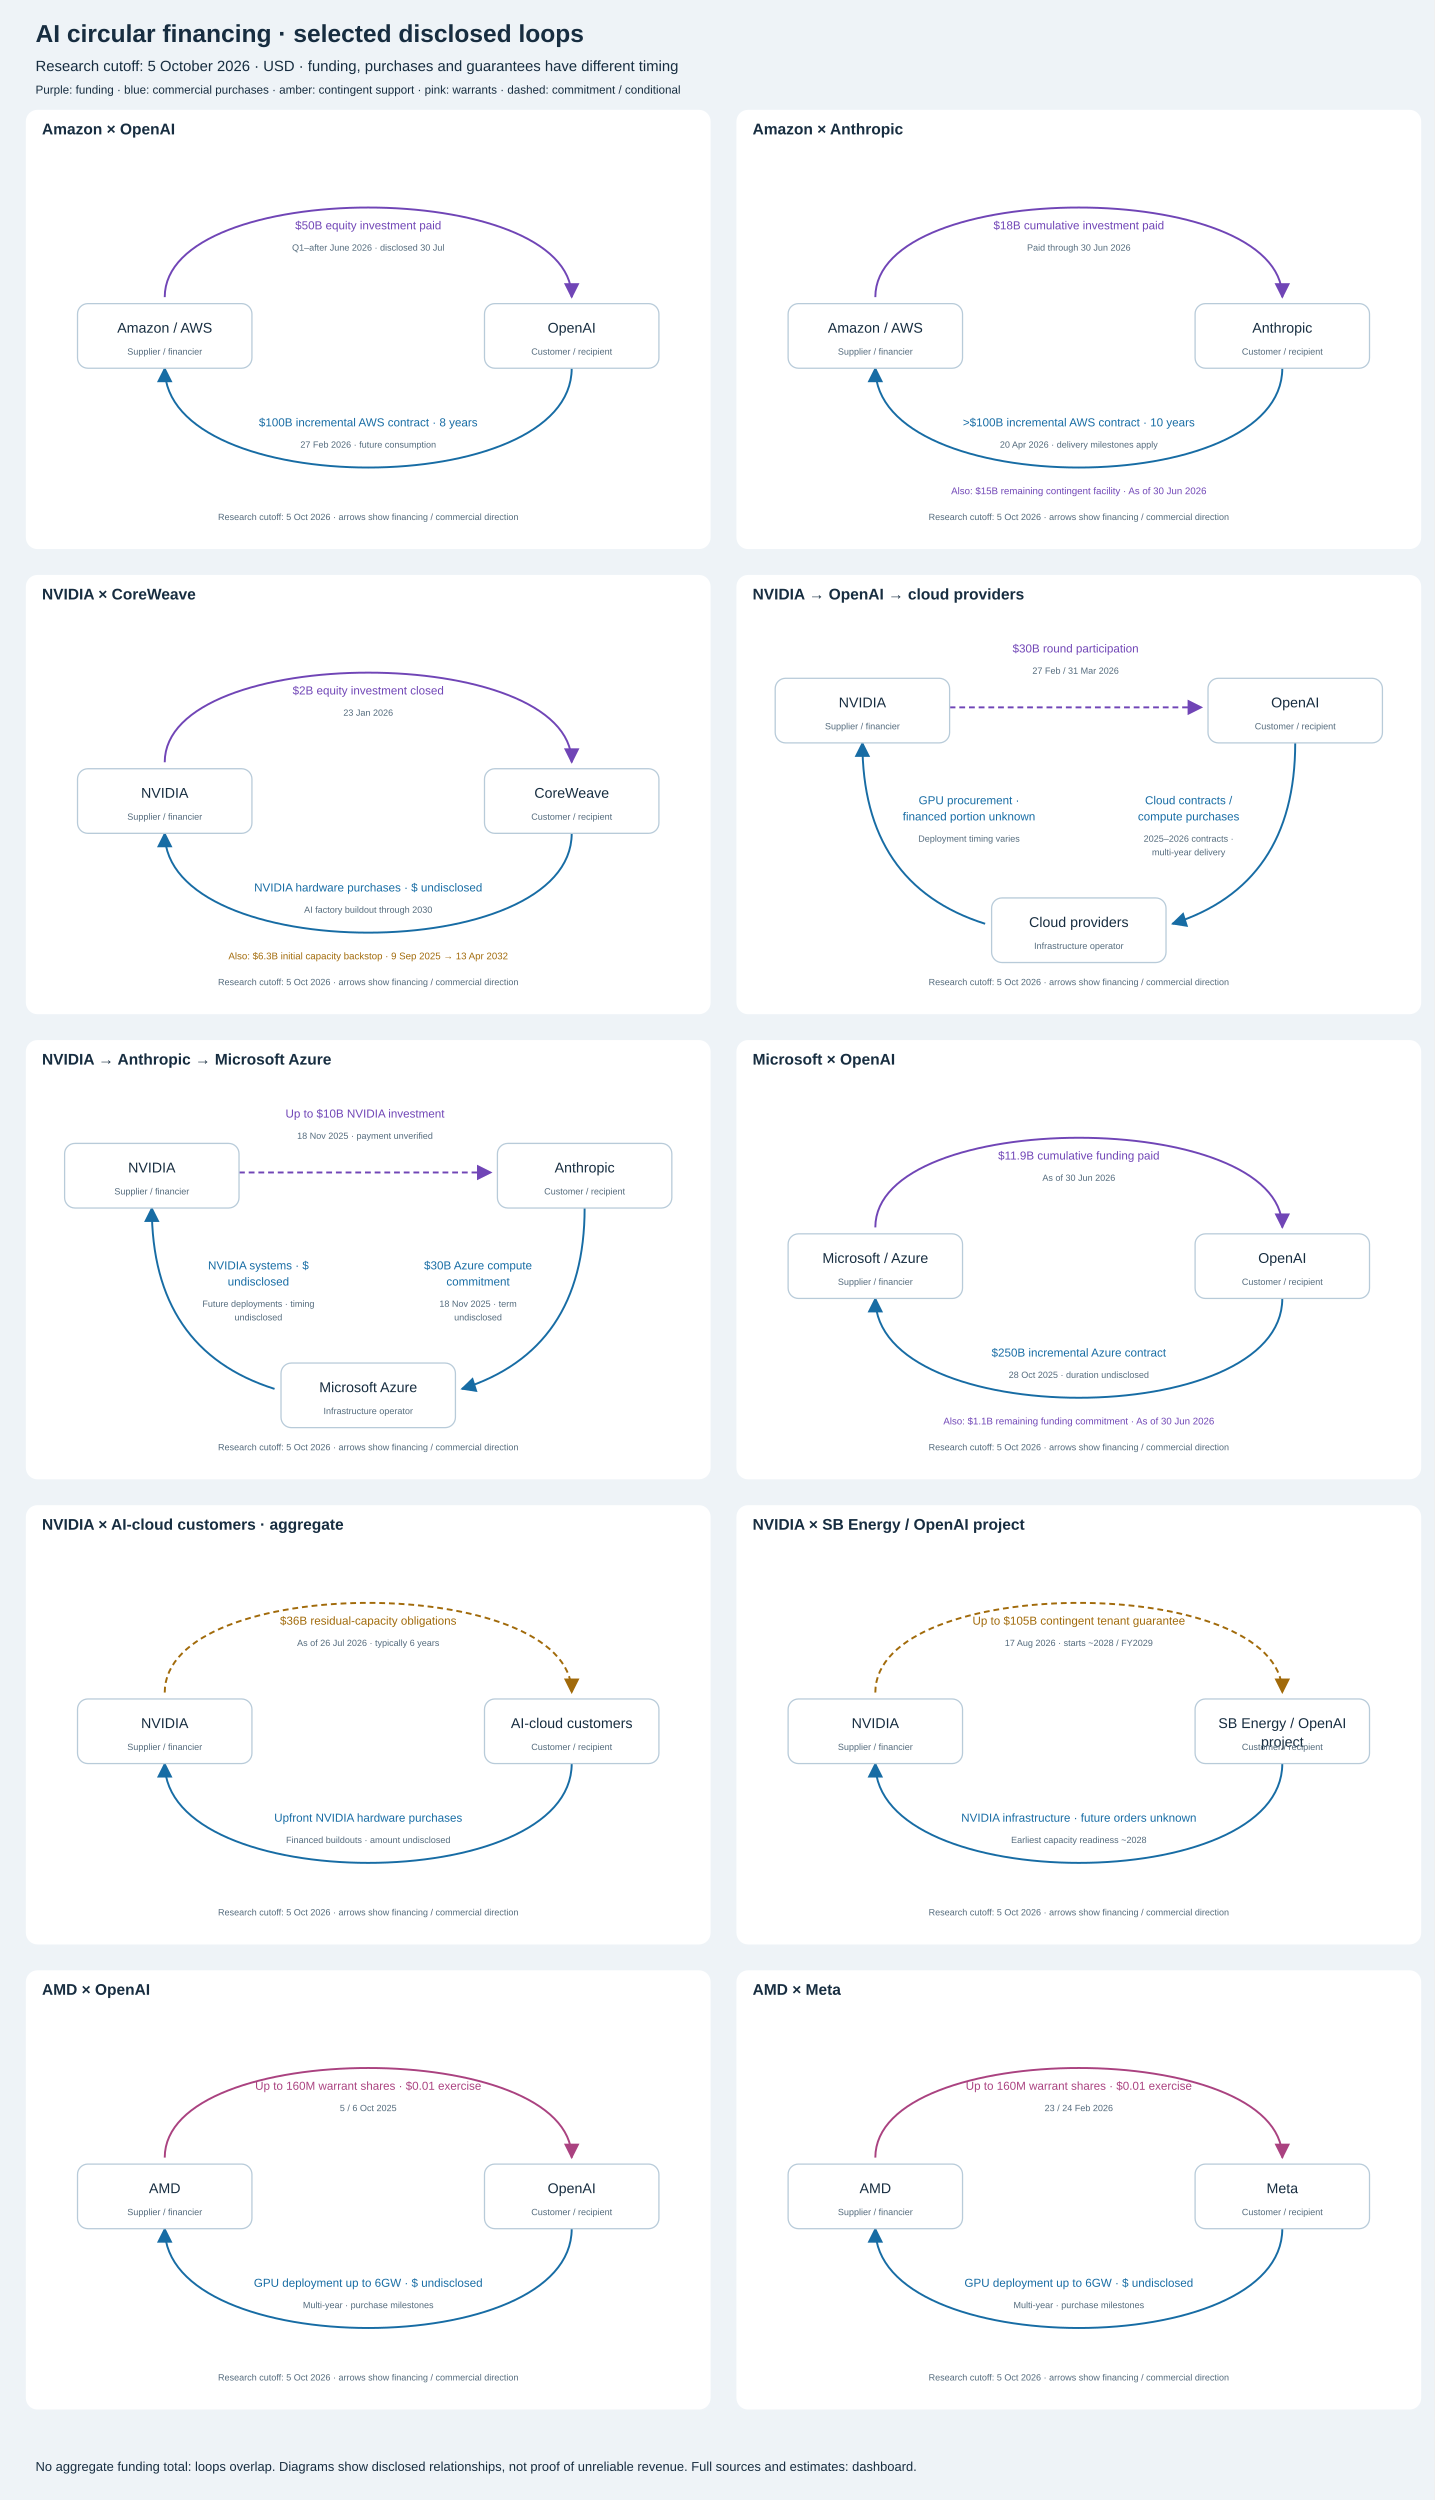
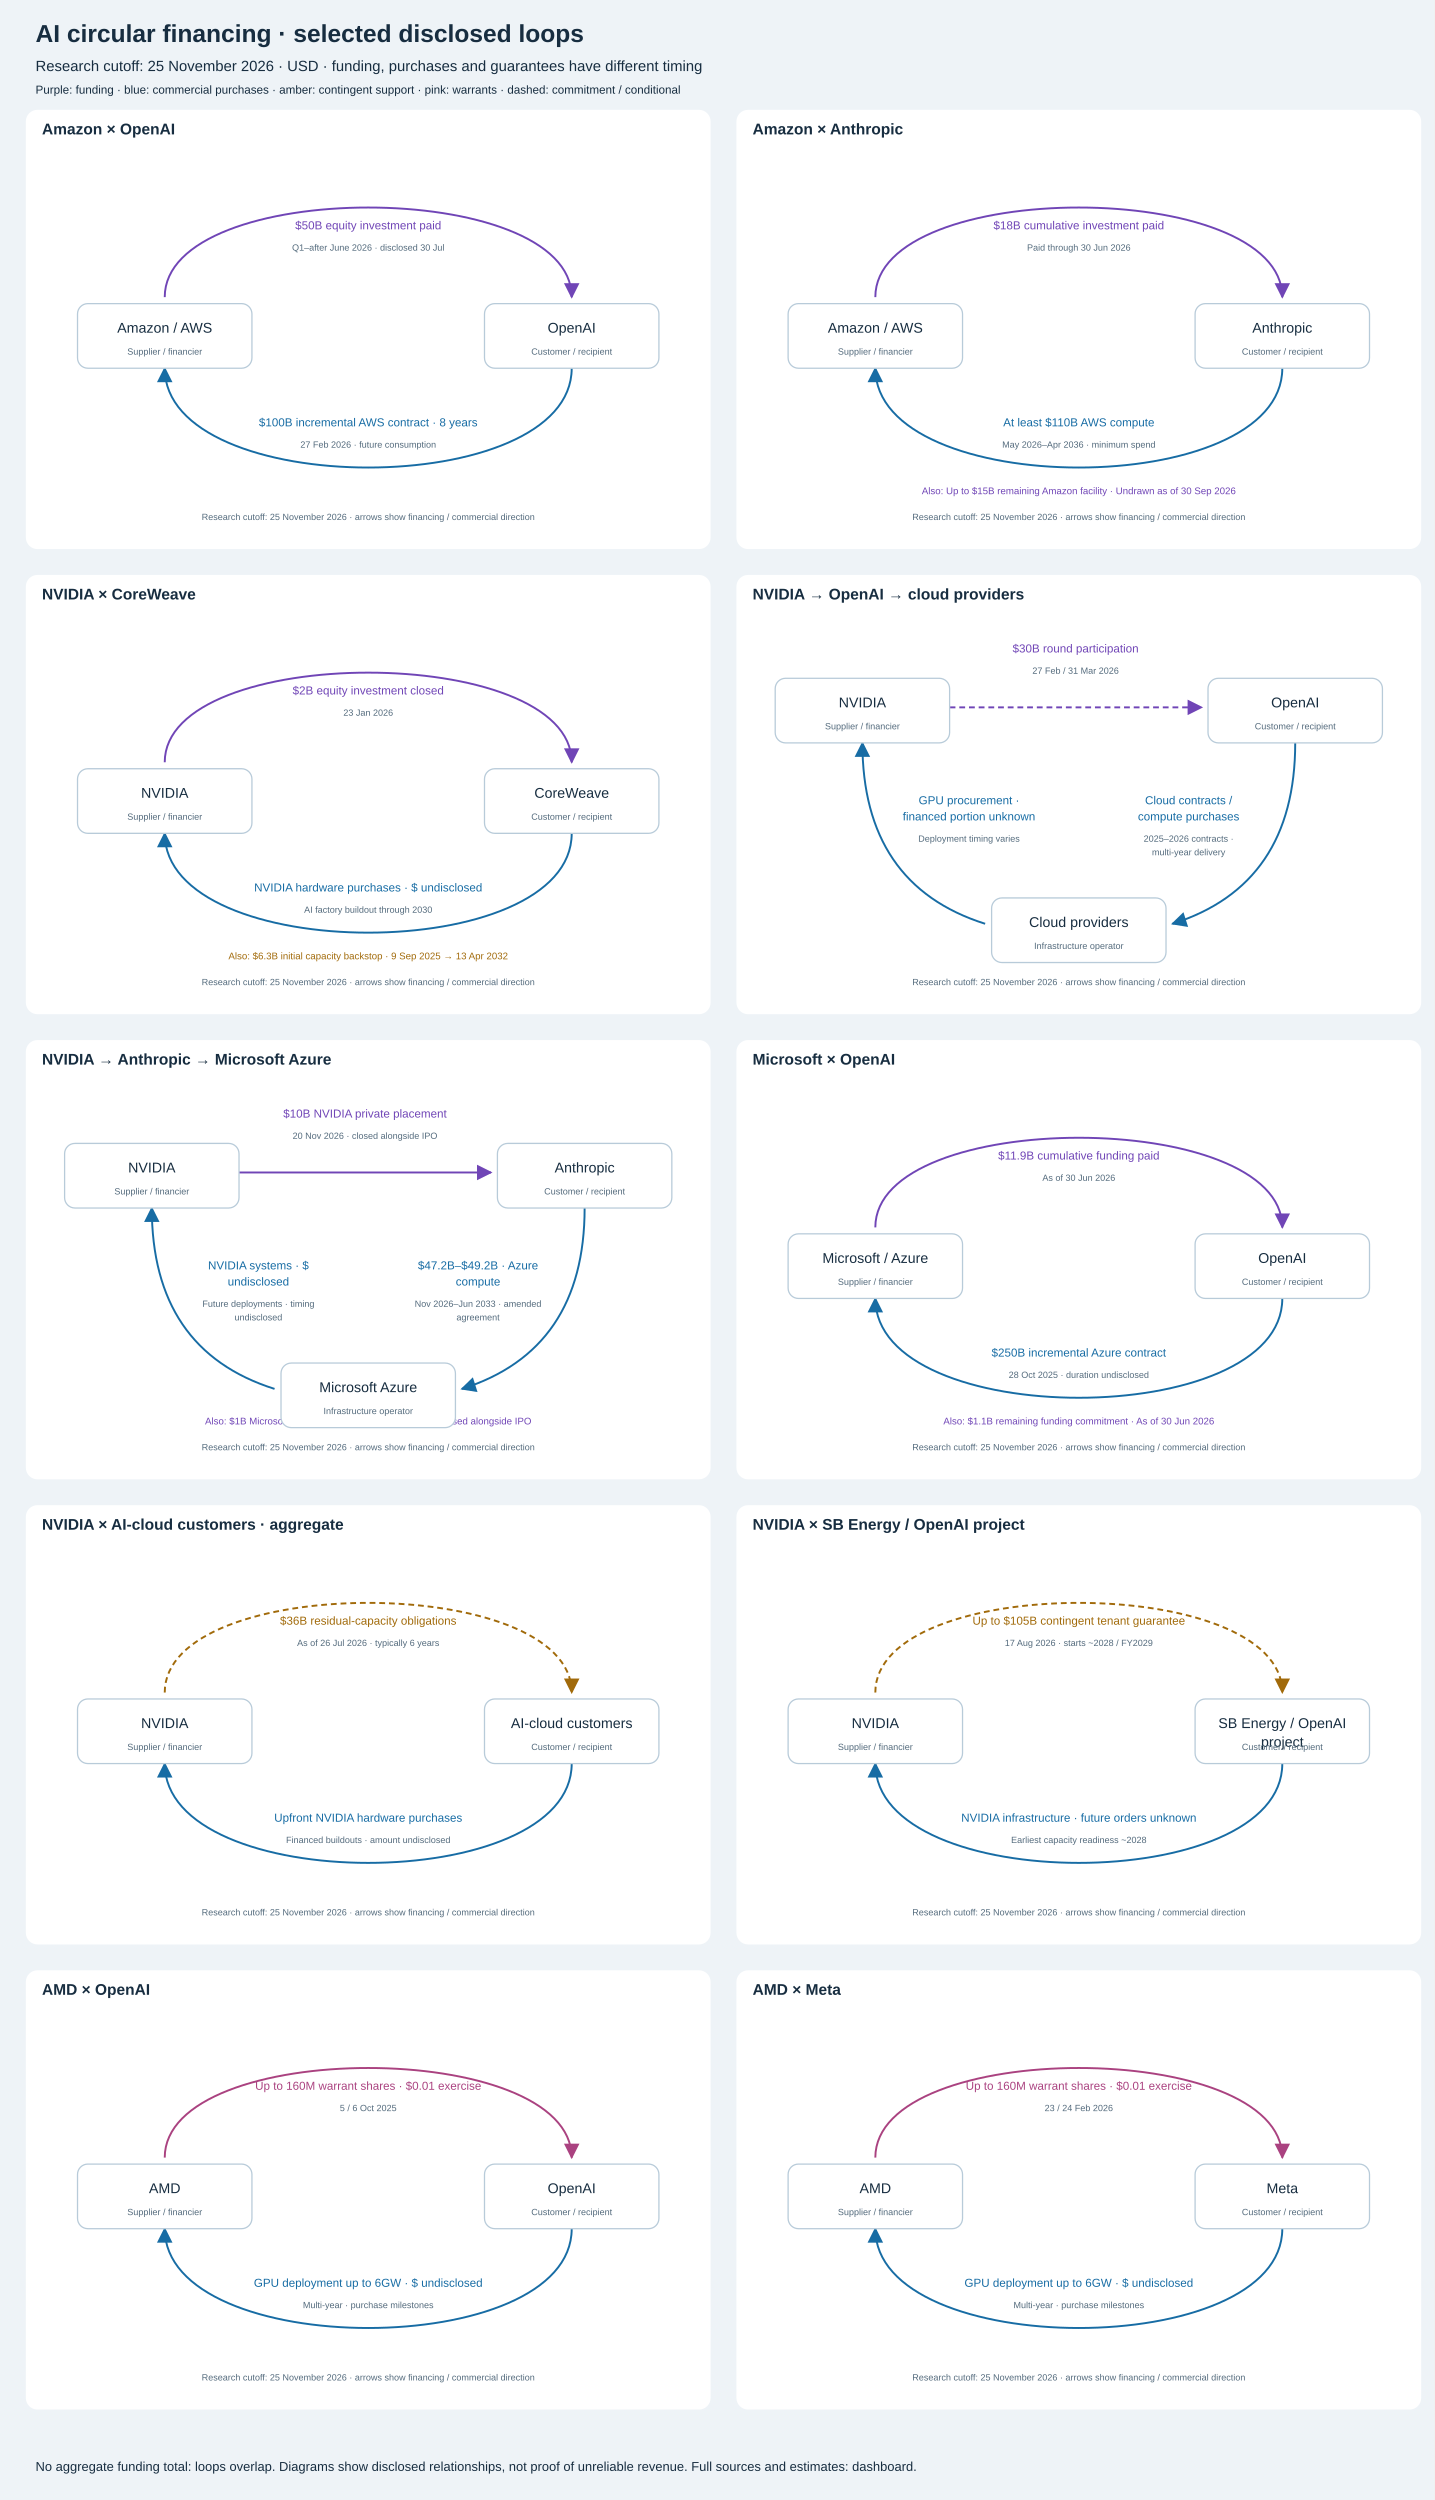
<svg xmlns="http://www.w3.org/2000/svg" width="2220" height="3870" viewBox="0 0 2220 3870">
  <rect width="100%" height="100%" fill="#eef3f7" />
  <g font-family="Arial,sans-serif" fill="#172d40">
    <text x="55" y="65" font-size="38" font-weight="bold">AI circular financing · selected disclosed loops</text>
-     <text x="55" y="110" font-size="23">Research cutoff: 5 October 2026 · USD · funding, purchases and guarantees have different timing</text>
+     <text x="55" y="110" font-size="23">Research cutoff: 25 November 2026 · USD · funding, purchases and guarantees have different timing</text>
    <text x="55" y="145" font-size="18">Purple: funding · blue: commercial purchases · amber: contingent support · pink: warrants · dashed: commitment / conditional</text>
    <g transform="translate(40,170)">
      <rect width="1060" height="680" rx="18" fill="white" />
      <text x="25" y="38" font-size="24" font-weight="bold">Amazon × OpenAI</text>
      <g transform="translate(0,60)">
        <svg width="1060" height="600" viewBox="0 0 1060 600" role="img" aria-labelledby="export-0-title export-0-desc" style="font-family:Arial,sans-serif;background:#f8fafc">
          <defs>
            <marker id="export-0-paid" viewBox="0 0 10 10" refX="9" refY="5" markerWidth="8" markerHeight="8" orient="auto-start-reverse">
              <path d="M0 0 L10 5 L0 10 z" fill="#7045b6" />
            </marker>
            <marker id="export-0-commitment" viewBox="0 0 10 10" refX="9" refY="5" markerWidth="8" markerHeight="8" orient="auto-start-reverse">
              <path d="M0 0 L10 5 L0 10 z" fill="#7045b6" />
            </marker>
            <marker id="export-0-purchase" viewBox="0 0 10 10" refX="9" refY="5" markerWidth="8" markerHeight="8" orient="auto-start-reverse">
              <path d="M0 0 L10 5 L0 10 z" fill="#176ca4" />
            </marker>
            <marker id="export-0-guarantee" viewBox="0 0 10 10" refX="9" refY="5" markerWidth="8" markerHeight="8" orient="auto-start-reverse">
              <path d="M0 0 L10 5 L0 10 z" fill="#a16a0a" />
            </marker>
            <marker id="export-0-incentive" viewBox="0 0 10 10" refX="9" refY="5" markerWidth="8" markerHeight="8" orient="auto-start-reverse">
              <path d="M0 0 L10 5 L0 10 z" fill="#aa4280" />
            </marker>
          </defs>
          <path d="M 215 230 C 215 45 845 45 845 230" fill="none" stroke="#7045b6" stroke-width="3" marker-end="url(#export-0-paid)" />
          <text x="530" y="125" text-anchor="middle" font-size="18" fill="#7045b6">$50B equity investment paid</text>
          <text x="530" y="158" text-anchor="middle" font-size="14" fill="#536a7c">Q1–after June 2026 · disclosed 30 Jul</text>
          <path d="M 845 340 C 845 545 215 545 215 340" fill="none" stroke="#176ca4" stroke-width="3" marker-end="url(#export-0-purchase)" />
          <text x="530" y="430" text-anchor="middle" font-size="18" fill="#176ca4">$100B incremental AWS contract · 8 years</text>
          <text x="530" y="463" text-anchor="middle" font-size="14" fill="#536a7c">27 Feb 2026 · future consumption</text>
          <rect x="80" y="240" width="270" height="100" rx="16" fill="#fff" stroke="#b8cbd9" stroke-width="2" />
          <text x="215" y="285" text-anchor="middle" font-size="22" fill="#172d40">Amazon / AWS</text>
          <text x="215" y="319" text-anchor="middle" font-size="14" fill="#536a7c">Supplier / financier</text>
          <rect x="710" y="240" width="270" height="100" rx="16" fill="#fff" stroke="#b8cbd9" stroke-width="2" />
          <text x="845" y="285" text-anchor="middle" font-size="22" fill="#172d40">OpenAI</text>
          <text x="845" y="319" text-anchor="middle" font-size="14" fill="#536a7c">Customer / recipient</text>
-           <text x="530" y="575" text-anchor="middle" font-size="14" fill="#536a7c">Research cutoff: 5 Oct 2026 · arrows show financing / commercial direction</text>
+           <text x="530" y="575" text-anchor="middle" font-size="14" fill="#536a7c">Research cutoff: 25 November 2026 · arrows show financing / commercial direction</text>
        </svg>
      </g>
    </g>
    <g transform="translate(1140,170)">
      <rect width="1060" height="680" rx="18" fill="white" />
      <text x="25" y="38" font-size="24" font-weight="bold">Amazon × Anthropic</text>
      <g transform="translate(0,60)">
        <svg width="1060" height="600" viewBox="0 0 1060 600" role="img" aria-labelledby="export-1-title export-1-desc" style="font-family:Arial,sans-serif;background:#f8fafc">
          <defs>
            <marker id="export-1-paid" viewBox="0 0 10 10" refX="9" refY="5" markerWidth="8" markerHeight="8" orient="auto-start-reverse">
              <path d="M0 0 L10 5 L0 10 z" fill="#7045b6" />
            </marker>
            <marker id="export-1-commitment" viewBox="0 0 10 10" refX="9" refY="5" markerWidth="8" markerHeight="8" orient="auto-start-reverse">
              <path d="M0 0 L10 5 L0 10 z" fill="#7045b6" />
            </marker>
            <marker id="export-1-purchase" viewBox="0 0 10 10" refX="9" refY="5" markerWidth="8" markerHeight="8" orient="auto-start-reverse">
              <path d="M0 0 L10 5 L0 10 z" fill="#176ca4" />
            </marker>
            <marker id="export-1-guarantee" viewBox="0 0 10 10" refX="9" refY="5" markerWidth="8" markerHeight="8" orient="auto-start-reverse">
              <path d="M0 0 L10 5 L0 10 z" fill="#a16a0a" />
            </marker>
            <marker id="export-1-incentive" viewBox="0 0 10 10" refX="9" refY="5" markerWidth="8" markerHeight="8" orient="auto-start-reverse">
              <path d="M0 0 L10 5 L0 10 z" fill="#aa4280" />
            </marker>
          </defs>
          <path d="M 215 230 C 215 45 845 45 845 230" fill="none" stroke="#7045b6" stroke-width="3" marker-end="url(#export-1-paid)" />
          <text x="530" y="125" text-anchor="middle" font-size="18" fill="#7045b6">$18B cumulative investment paid</text>
          <text x="530" y="158" text-anchor="middle" font-size="14" fill="#536a7c">Paid through 30 Jun 2026</text>
          <path d="M 845 340 C 845 545 215 545 215 340" fill="none" stroke="#176ca4" stroke-width="3" marker-end="url(#export-1-purchase)" />
-           <text x="530" y="430" text-anchor="middle" font-size="18" fill="#176ca4">&gt;$100B incremental AWS contract · 10 years</text>
-           <text x="530" y="463" text-anchor="middle" font-size="14" fill="#536a7c">20 Apr 2026 · delivery milestones apply</text>
-           <text x="530" y="535" text-anchor="middle" font-size="15" fill="#7045b6">Also: $15B remaining contingent facility · As of 30 Jun 2026</text>
+           <text x="530" y="430" text-anchor="middle" font-size="18" fill="#176ca4">At least $110B AWS compute</text>
+           <text x="530" y="463" text-anchor="middle" font-size="14" fill="#536a7c">May 2026–Apr 2036 · minimum spend</text>
+           <text x="530" y="535" text-anchor="middle" font-size="15" fill="#7045b6">Also: Up to $15B remaining Amazon facility · Undrawn as of 30 Sep 2026</text>
          <rect x="80" y="240" width="270" height="100" rx="16" fill="#fff" stroke="#b8cbd9" stroke-width="2" />
          <text x="215" y="285" text-anchor="middle" font-size="22" fill="#172d40">Amazon / AWS</text>
          <text x="215" y="319" text-anchor="middle" font-size="14" fill="#536a7c">Supplier / financier</text>
          <rect x="710" y="240" width="270" height="100" rx="16" fill="#fff" stroke="#b8cbd9" stroke-width="2" />
          <text x="845" y="285" text-anchor="middle" font-size="22" fill="#172d40">Anthropic</text>
          <text x="845" y="319" text-anchor="middle" font-size="14" fill="#536a7c">Customer / recipient</text>
-           <text x="530" y="575" text-anchor="middle" font-size="14" fill="#536a7c">Research cutoff: 5 Oct 2026 · arrows show financing / commercial direction</text>
+           <text x="530" y="575" text-anchor="middle" font-size="14" fill="#536a7c">Research cutoff: 25 November 2026 · arrows show financing / commercial direction</text>
        </svg>
      </g>
    </g>
    <g transform="translate(40,890)">
      <rect width="1060" height="680" rx="18" fill="white" />
      <text x="25" y="38" font-size="24" font-weight="bold">NVIDIA × CoreWeave</text>
      <g transform="translate(0,60)">
        <svg width="1060" height="600" viewBox="0 0 1060 600" role="img" aria-labelledby="export-2-title export-2-desc" style="font-family:Arial,sans-serif;background:#f8fafc">
          <defs>
            <marker id="export-2-paid" viewBox="0 0 10 10" refX="9" refY="5" markerWidth="8" markerHeight="8" orient="auto-start-reverse">
              <path d="M0 0 L10 5 L0 10 z" fill="#7045b6" />
            </marker>
            <marker id="export-2-commitment" viewBox="0 0 10 10" refX="9" refY="5" markerWidth="8" markerHeight="8" orient="auto-start-reverse">
              <path d="M0 0 L10 5 L0 10 z" fill="#7045b6" />
            </marker>
            <marker id="export-2-purchase" viewBox="0 0 10 10" refX="9" refY="5" markerWidth="8" markerHeight="8" orient="auto-start-reverse">
              <path d="M0 0 L10 5 L0 10 z" fill="#176ca4" />
            </marker>
            <marker id="export-2-guarantee" viewBox="0 0 10 10" refX="9" refY="5" markerWidth="8" markerHeight="8" orient="auto-start-reverse">
              <path d="M0 0 L10 5 L0 10 z" fill="#a16a0a" />
            </marker>
            <marker id="export-2-incentive" viewBox="0 0 10 10" refX="9" refY="5" markerWidth="8" markerHeight="8" orient="auto-start-reverse">
              <path d="M0 0 L10 5 L0 10 z" fill="#aa4280" />
            </marker>
          </defs>
          <path d="M 215 230 C 215 45 845 45 845 230" fill="none" stroke="#7045b6" stroke-width="3" marker-end="url(#export-2-paid)" />
          <text x="530" y="125" text-anchor="middle" font-size="18" fill="#7045b6">$2B equity investment closed</text>
          <text x="530" y="158" text-anchor="middle" font-size="14" fill="#536a7c">23 Jan 2026</text>
          <path d="M 845 340 C 845 545 215 545 215 340" fill="none" stroke="#176ca4" stroke-width="3" marker-end="url(#export-2-purchase)" />
          <text x="530" y="430" text-anchor="middle" font-size="18" fill="#176ca4">NVIDIA hardware purchases · $ undisclosed</text>
          <text x="530" y="463" text-anchor="middle" font-size="14" fill="#536a7c">AI factory buildout through 2030</text>
          <text x="530" y="535" text-anchor="middle" font-size="15" fill="#a16a0a">Also: $6.3B initial capacity backstop · 9 Sep 2025 → 13 Apr 2032</text>
          <rect x="80" y="240" width="270" height="100" rx="16" fill="#fff" stroke="#b8cbd9" stroke-width="2" />
          <text x="215" y="285" text-anchor="middle" font-size="22" fill="#172d40">NVIDIA</text>
          <text x="215" y="319" text-anchor="middle" font-size="14" fill="#536a7c">Supplier / financier</text>
          <rect x="710" y="240" width="270" height="100" rx="16" fill="#fff" stroke="#b8cbd9" stroke-width="2" />
          <text x="845" y="285" text-anchor="middle" font-size="22" fill="#172d40">CoreWeave</text>
          <text x="845" y="319" text-anchor="middle" font-size="14" fill="#536a7c">Customer / recipient</text>
-           <text x="530" y="575" text-anchor="middle" font-size="14" fill="#536a7c">Research cutoff: 5 Oct 2026 · arrows show financing / commercial direction</text>
+           <text x="530" y="575" text-anchor="middle" font-size="14" fill="#536a7c">Research cutoff: 25 November 2026 · arrows show financing / commercial direction</text>
        </svg>
      </g>
    </g>
    <g transform="translate(1140,890)">
      <rect width="1060" height="680" rx="18" fill="white" />
      <text x="25" y="38" font-size="24" font-weight="bold">NVIDIA → OpenAI → cloud providers</text>
      <g transform="translate(0,60)">
        <svg width="1060" height="600" viewBox="0 0 1060 600" role="img" aria-labelledby="export-3-title export-3-desc" style="font-family:Arial,sans-serif;background:#f8fafc">
          <defs>
            <marker id="export-3-paid" viewBox="0 0 10 10" refX="9" refY="5" markerWidth="8" markerHeight="8" orient="auto-start-reverse">
              <path d="M0 0 L10 5 L0 10 z" fill="#7045b6" />
            </marker>
            <marker id="export-3-commitment" viewBox="0 0 10 10" refX="9" refY="5" markerWidth="8" markerHeight="8" orient="auto-start-reverse">
              <path d="M0 0 L10 5 L0 10 z" fill="#7045b6" />
            </marker>
            <marker id="export-3-purchase" viewBox="0 0 10 10" refX="9" refY="5" markerWidth="8" markerHeight="8" orient="auto-start-reverse">
              <path d="M0 0 L10 5 L0 10 z" fill="#176ca4" />
            </marker>
            <marker id="export-3-guarantee" viewBox="0 0 10 10" refX="9" refY="5" markerWidth="8" markerHeight="8" orient="auto-start-reverse">
              <path d="M0 0 L10 5 L0 10 z" fill="#a16a0a" />
            </marker>
            <marker id="export-3-incentive" viewBox="0 0 10 10" refX="9" refY="5" markerWidth="8" markerHeight="8" orient="auto-start-reverse">
              <path d="M0 0 L10 5 L0 10 z" fill="#aa4280" />
            </marker>
          </defs>
          <path d="M 330 145 L 720 145" fill="none" stroke="#7045b6" stroke-width="3" stroke-dasharray="9 6" marker-end="url(#export-3-commitment)" />
          <text x="525" y="60" text-anchor="middle" font-size="18" fill="#7045b6">$30B round participation</text>
          <text x="525" y="93" text-anchor="middle" font-size="14" fill="#536a7c">27 Feb / 31 Mar 2026</text>
          <path d="M 865 200 Q 865 420 675 480" fill="none" stroke="#176ca4" stroke-width="3" marker-end="url(#export-3-purchase)" />
          <text x="700" y="295" text-anchor="middle" font-size="18" fill="#176ca4">Cloud contracts /</text>
          <text x="700" y="320" text-anchor="middle" font-size="18" fill="#176ca4">compute purchases</text>
          <text x="700" y="353" text-anchor="middle" font-size="14" fill="#536a7c">2025–2026 contracts ·</text>
          <text x="700" y="374" text-anchor="middle" font-size="14" fill="#536a7c">multi-year delivery</text>
          <path d="M 385 480 Q 195 420 195 200" fill="none" stroke="#176ca4" stroke-width="3" marker-end="url(#export-3-purchase)" />
          <text x="360" y="295" text-anchor="middle" font-size="18" fill="#176ca4">GPU procurement ·</text>
          <text x="360" y="320" text-anchor="middle" font-size="18" fill="#176ca4">financed portion unknown</text>
          <text x="360" y="353" text-anchor="middle" font-size="14" fill="#536a7c">Deployment timing varies</text>
          <rect x="60" y="100" width="270" height="100" rx="16" fill="#fff" stroke="#b8cbd9" stroke-width="2" />
          <text x="195" y="145" text-anchor="middle" font-size="22" fill="#172d40">NVIDIA</text>
          <text x="195" y="179" text-anchor="middle" font-size="14" fill="#536a7c">Supplier / financier</text>
          <rect x="730" y="100" width="270" height="100" rx="16" fill="#fff" stroke="#b8cbd9" stroke-width="2" />
          <text x="865" y="145" text-anchor="middle" font-size="22" fill="#172d40">OpenAI</text>
          <text x="865" y="179" text-anchor="middle" font-size="14" fill="#536a7c">Customer / recipient</text>
          <rect x="395" y="440" width="270" height="100" rx="16" fill="#fff" stroke="#b8cbd9" stroke-width="2" />
          <text x="530" y="485" text-anchor="middle" font-size="22" fill="#172d40">Cloud providers</text>
          <text x="530" y="519" text-anchor="middle" font-size="14" fill="#536a7c">Infrastructure operator</text>
-           <text x="530" y="575" text-anchor="middle" font-size="14" fill="#536a7c">Research cutoff: 5 Oct 2026 · arrows show financing / commercial direction</text>
+           <text x="530" y="575" text-anchor="middle" font-size="14" fill="#536a7c">Research cutoff: 25 November 2026 · arrows show financing / commercial direction</text>
        </svg>
      </g>
    </g>
    <g transform="translate(40,1610)">
      <rect width="1060" height="680" rx="18" fill="white" />
      <text x="25" y="38" font-size="24" font-weight="bold">NVIDIA → Anthropic → Microsoft Azure</text>
      <g transform="translate(0,60)">
        <svg width="1060" height="600" viewBox="0 0 1060 600" role="img" aria-labelledby="export-4-title export-4-desc" style="font-family:Arial,sans-serif;background:#f8fafc">
          <defs>
            <marker id="export-4-paid" viewBox="0 0 10 10" refX="9" refY="5" markerWidth="8" markerHeight="8" orient="auto-start-reverse">
              <path d="M0 0 L10 5 L0 10 z" fill="#7045b6" />
            </marker>
            <marker id="export-4-commitment" viewBox="0 0 10 10" refX="9" refY="5" markerWidth="8" markerHeight="8" orient="auto-start-reverse">
              <path d="M0 0 L10 5 L0 10 z" fill="#7045b6" />
            </marker>
            <marker id="export-4-purchase" viewBox="0 0 10 10" refX="9" refY="5" markerWidth="8" markerHeight="8" orient="auto-start-reverse">
              <path d="M0 0 L10 5 L0 10 z" fill="#176ca4" />
            </marker>
            <marker id="export-4-guarantee" viewBox="0 0 10 10" refX="9" refY="5" markerWidth="8" markerHeight="8" orient="auto-start-reverse">
              <path d="M0 0 L10 5 L0 10 z" fill="#a16a0a" />
            </marker>
            <marker id="export-4-incentive" viewBox="0 0 10 10" refX="9" refY="5" markerWidth="8" markerHeight="8" orient="auto-start-reverse">
              <path d="M0 0 L10 5 L0 10 z" fill="#aa4280" />
            </marker>
          </defs>
-           <path d="M 330 145 L 720 145" fill="none" stroke="#7045b6" stroke-width="3" stroke-dasharray="9 6" marker-end="url(#export-4-commitment)" />
-           <text x="525" y="60" text-anchor="middle" font-size="18" fill="#7045b6">Up to $10B NVIDIA investment</text>
-           <text x="525" y="93" text-anchor="middle" font-size="14" fill="#536a7c">18 Nov 2025 · payment unverified</text>
+           <path d="M 330 145 L 720 145" fill="none" stroke="#7045b6" stroke-width="3" marker-end="url(#export-4-paid)" />
+           <text x="525" y="60" text-anchor="middle" font-size="18" fill="#7045b6">$10B NVIDIA private placement</text>
+           <text x="525" y="93" text-anchor="middle" font-size="14" fill="#536a7c">20 Nov 2026 · closed alongside IPO</text>
          <path d="M 865 200 Q 865 420 675 480" fill="none" stroke="#176ca4" stroke-width="3" marker-end="url(#export-4-purchase)" />
-           <text x="700" y="295" text-anchor="middle" font-size="18" fill="#176ca4">$30B Azure compute</text>
-           <text x="700" y="320" text-anchor="middle" font-size="18" fill="#176ca4">commitment</text>
-           <text x="700" y="353" text-anchor="middle" font-size="14" fill="#536a7c">18 Nov 2025 · term</text>
-           <text x="700" y="374" text-anchor="middle" font-size="14" fill="#536a7c">undisclosed</text>
+           <text x="700" y="295" text-anchor="middle" font-size="18" fill="#176ca4">$47.2B–$49.2B · Azure</text>
+           <text x="700" y="320" text-anchor="middle" font-size="18" fill="#176ca4">compute</text>
+           <text x="700" y="353" text-anchor="middle" font-size="14" fill="#536a7c">Nov 2026–Jun 2033 · amended</text>
+           <text x="700" y="374" text-anchor="middle" font-size="14" fill="#536a7c">agreement</text>
          <path d="M 385 480 Q 195 420 195 200" fill="none" stroke="#176ca4" stroke-width="3" marker-end="url(#export-4-purchase)" />
          <text x="360" y="295" text-anchor="middle" font-size="18" fill="#176ca4">NVIDIA systems · $</text>
          <text x="360" y="320" text-anchor="middle" font-size="18" fill="#176ca4">undisclosed</text>
          <text x="360" y="353" text-anchor="middle" font-size="14" fill="#536a7c">Future deployments · timing</text>
          <text x="360" y="374" text-anchor="middle" font-size="14" fill="#536a7c">undisclosed</text>
+           <text x="530" y="535" text-anchor="middle" font-size="15" fill="#7045b6">Also: $1B Microsoft private placement · 20 Nov 2026 · closed alongside IPO</text>
          <rect x="60" y="100" width="270" height="100" rx="16" fill="#fff" stroke="#b8cbd9" stroke-width="2" />
          <text x="195" y="145" text-anchor="middle" font-size="22" fill="#172d40">NVIDIA</text>
          <text x="195" y="179" text-anchor="middle" font-size="14" fill="#536a7c">Supplier / financier</text>
          <rect x="730" y="100" width="270" height="100" rx="16" fill="#fff" stroke="#b8cbd9" stroke-width="2" />
          <text x="865" y="145" text-anchor="middle" font-size="22" fill="#172d40">Anthropic</text>
          <text x="865" y="179" text-anchor="middle" font-size="14" fill="#536a7c">Customer / recipient</text>
          <rect x="395" y="440" width="270" height="100" rx="16" fill="#fff" stroke="#b8cbd9" stroke-width="2" />
          <text x="530" y="485" text-anchor="middle" font-size="22" fill="#172d40">Microsoft Azure</text>
          <text x="530" y="519" text-anchor="middle" font-size="14" fill="#536a7c">Infrastructure operator</text>
-           <text x="530" y="575" text-anchor="middle" font-size="14" fill="#536a7c">Research cutoff: 5 Oct 2026 · arrows show financing / commercial direction</text>
+           <text x="530" y="575" text-anchor="middle" font-size="14" fill="#536a7c">Research cutoff: 25 November 2026 · arrows show financing / commercial direction</text>
        </svg>
      </g>
    </g>
    <g transform="translate(1140,1610)">
      <rect width="1060" height="680" rx="18" fill="white" />
      <text x="25" y="38" font-size="24" font-weight="bold">Microsoft × OpenAI</text>
      <g transform="translate(0,60)">
        <svg width="1060" height="600" viewBox="0 0 1060 600" role="img" aria-labelledby="export-5-title export-5-desc" style="font-family:Arial,sans-serif;background:#f8fafc">
          <defs>
            <marker id="export-5-paid" viewBox="0 0 10 10" refX="9" refY="5" markerWidth="8" markerHeight="8" orient="auto-start-reverse">
              <path d="M0 0 L10 5 L0 10 z" fill="#7045b6" />
            </marker>
            <marker id="export-5-commitment" viewBox="0 0 10 10" refX="9" refY="5" markerWidth="8" markerHeight="8" orient="auto-start-reverse">
              <path d="M0 0 L10 5 L0 10 z" fill="#7045b6" />
            </marker>
            <marker id="export-5-purchase" viewBox="0 0 10 10" refX="9" refY="5" markerWidth="8" markerHeight="8" orient="auto-start-reverse">
              <path d="M0 0 L10 5 L0 10 z" fill="#176ca4" />
            </marker>
            <marker id="export-5-guarantee" viewBox="0 0 10 10" refX="9" refY="5" markerWidth="8" markerHeight="8" orient="auto-start-reverse">
              <path d="M0 0 L10 5 L0 10 z" fill="#a16a0a" />
            </marker>
            <marker id="export-5-incentive" viewBox="0 0 10 10" refX="9" refY="5" markerWidth="8" markerHeight="8" orient="auto-start-reverse">
              <path d="M0 0 L10 5 L0 10 z" fill="#aa4280" />
            </marker>
          </defs>
          <path d="M 215 230 C 215 45 845 45 845 230" fill="none" stroke="#7045b6" stroke-width="3" marker-end="url(#export-5-paid)" />
          <text x="530" y="125" text-anchor="middle" font-size="18" fill="#7045b6">$11.9B cumulative funding paid</text>
          <text x="530" y="158" text-anchor="middle" font-size="14" fill="#536a7c">As of 30 Jun 2026</text>
          <path d="M 845 340 C 845 545 215 545 215 340" fill="none" stroke="#176ca4" stroke-width="3" marker-end="url(#export-5-purchase)" />
          <text x="530" y="430" text-anchor="middle" font-size="18" fill="#176ca4">$250B incremental Azure contract</text>
          <text x="530" y="463" text-anchor="middle" font-size="14" fill="#536a7c">28 Oct 2025 · duration undisclosed</text>
          <text x="530" y="535" text-anchor="middle" font-size="15" fill="#7045b6">Also: $1.1B remaining funding commitment · As of 30 Jun 2026</text>
          <rect x="80" y="240" width="270" height="100" rx="16" fill="#fff" stroke="#b8cbd9" stroke-width="2" />
          <text x="215" y="285" text-anchor="middle" font-size="22" fill="#172d40">Microsoft / Azure</text>
          <text x="215" y="319" text-anchor="middle" font-size="14" fill="#536a7c">Supplier / financier</text>
          <rect x="710" y="240" width="270" height="100" rx="16" fill="#fff" stroke="#b8cbd9" stroke-width="2" />
          <text x="845" y="285" text-anchor="middle" font-size="22" fill="#172d40">OpenAI</text>
          <text x="845" y="319" text-anchor="middle" font-size="14" fill="#536a7c">Customer / recipient</text>
-           <text x="530" y="575" text-anchor="middle" font-size="14" fill="#536a7c">Research cutoff: 5 Oct 2026 · arrows show financing / commercial direction</text>
+           <text x="530" y="575" text-anchor="middle" font-size="14" fill="#536a7c">Research cutoff: 25 November 2026 · arrows show financing / commercial direction</text>
        </svg>
      </g>
    </g>
    <g transform="translate(40,2330)">
      <rect width="1060" height="680" rx="18" fill="white" />
      <text x="25" y="38" font-size="24" font-weight="bold">NVIDIA × AI-cloud customers · aggregate</text>
      <g transform="translate(0,60)">
        <svg width="1060" height="600" viewBox="0 0 1060 600" role="img" aria-labelledby="export-6-title export-6-desc" style="font-family:Arial,sans-serif;background:#f8fafc">
          <defs>
            <marker id="export-6-paid" viewBox="0 0 10 10" refX="9" refY="5" markerWidth="8" markerHeight="8" orient="auto-start-reverse">
              <path d="M0 0 L10 5 L0 10 z" fill="#7045b6" />
            </marker>
            <marker id="export-6-commitment" viewBox="0 0 10 10" refX="9" refY="5" markerWidth="8" markerHeight="8" orient="auto-start-reverse">
              <path d="M0 0 L10 5 L0 10 z" fill="#7045b6" />
            </marker>
            <marker id="export-6-purchase" viewBox="0 0 10 10" refX="9" refY="5" markerWidth="8" markerHeight="8" orient="auto-start-reverse">
              <path d="M0 0 L10 5 L0 10 z" fill="#176ca4" />
            </marker>
            <marker id="export-6-guarantee" viewBox="0 0 10 10" refX="9" refY="5" markerWidth="8" markerHeight="8" orient="auto-start-reverse">
              <path d="M0 0 L10 5 L0 10 z" fill="#a16a0a" />
            </marker>
            <marker id="export-6-incentive" viewBox="0 0 10 10" refX="9" refY="5" markerWidth="8" markerHeight="8" orient="auto-start-reverse">
              <path d="M0 0 L10 5 L0 10 z" fill="#aa4280" />
            </marker>
          </defs>
          <path d="M 215 230 C 215 45 845 45 845 230" fill="none" stroke="#a16a0a" stroke-width="3" stroke-dasharray="9 6" marker-end="url(#export-6-guarantee)" />
          <text x="530" y="125" text-anchor="middle" font-size="18" fill="#a16a0a">$36B residual-capacity obligations</text>
          <text x="530" y="158" text-anchor="middle" font-size="14" fill="#536a7c">As of 26 Jul 2026 · typically 6 years</text>
          <path d="M 845 340 C 845 545 215 545 215 340" fill="none" stroke="#176ca4" stroke-width="3" marker-end="url(#export-6-purchase)" />
          <text x="530" y="430" text-anchor="middle" font-size="18" fill="#176ca4">Upfront NVIDIA hardware purchases</text>
          <text x="530" y="463" text-anchor="middle" font-size="14" fill="#536a7c">Financed buildouts · amount undisclosed</text>
          <rect x="80" y="240" width="270" height="100" rx="16" fill="#fff" stroke="#b8cbd9" stroke-width="2" />
          <text x="215" y="285" text-anchor="middle" font-size="22" fill="#172d40">NVIDIA</text>
          <text x="215" y="319" text-anchor="middle" font-size="14" fill="#536a7c">Supplier / financier</text>
          <rect x="710" y="240" width="270" height="100" rx="16" fill="#fff" stroke="#b8cbd9" stroke-width="2" />
          <text x="845" y="285" text-anchor="middle" font-size="22" fill="#172d40">AI-cloud customers</text>
          <text x="845" y="319" text-anchor="middle" font-size="14" fill="#536a7c">Customer / recipient</text>
-           <text x="530" y="575" text-anchor="middle" font-size="14" fill="#536a7c">Research cutoff: 5 Oct 2026 · arrows show financing / commercial direction</text>
+           <text x="530" y="575" text-anchor="middle" font-size="14" fill="#536a7c">Research cutoff: 25 November 2026 · arrows show financing / commercial direction</text>
        </svg>
      </g>
    </g>
    <g transform="translate(1140,2330)">
      <rect width="1060" height="680" rx="18" fill="white" />
      <text x="25" y="38" font-size="24" font-weight="bold">NVIDIA × SB Energy / OpenAI project</text>
      <g transform="translate(0,60)">
        <svg width="1060" height="600" viewBox="0 0 1060 600" role="img" aria-labelledby="export-7-title export-7-desc" style="font-family:Arial,sans-serif;background:#f8fafc">
          <defs>
            <marker id="export-7-paid" viewBox="0 0 10 10" refX="9" refY="5" markerWidth="8" markerHeight="8" orient="auto-start-reverse">
              <path d="M0 0 L10 5 L0 10 z" fill="#7045b6" />
            </marker>
            <marker id="export-7-commitment" viewBox="0 0 10 10" refX="9" refY="5" markerWidth="8" markerHeight="8" orient="auto-start-reverse">
              <path d="M0 0 L10 5 L0 10 z" fill="#7045b6" />
            </marker>
            <marker id="export-7-purchase" viewBox="0 0 10 10" refX="9" refY="5" markerWidth="8" markerHeight="8" orient="auto-start-reverse">
              <path d="M0 0 L10 5 L0 10 z" fill="#176ca4" />
            </marker>
            <marker id="export-7-guarantee" viewBox="0 0 10 10" refX="9" refY="5" markerWidth="8" markerHeight="8" orient="auto-start-reverse">
              <path d="M0 0 L10 5 L0 10 z" fill="#a16a0a" />
            </marker>
            <marker id="export-7-incentive" viewBox="0 0 10 10" refX="9" refY="5" markerWidth="8" markerHeight="8" orient="auto-start-reverse">
              <path d="M0 0 L10 5 L0 10 z" fill="#aa4280" />
            </marker>
          </defs>
          <path d="M 215 230 C 215 45 845 45 845 230" fill="none" stroke="#a16a0a" stroke-width="3" stroke-dasharray="9 6" marker-end="url(#export-7-guarantee)" />
          <text x="530" y="125" text-anchor="middle" font-size="18" fill="#a16a0a">Up to $105B contingent tenant guarantee</text>
          <text x="530" y="158" text-anchor="middle" font-size="14" fill="#536a7c">17 Aug 2026 · starts ~2028 / FY2029</text>
          <path d="M 845 340 C 845 545 215 545 215 340" fill="none" stroke="#176ca4" stroke-width="3" marker-end="url(#export-7-purchase)" />
          <text x="530" y="430" text-anchor="middle" font-size="18" fill="#176ca4">NVIDIA infrastructure · future orders unknown</text>
          <text x="530" y="463" text-anchor="middle" font-size="14" fill="#536a7c">Earliest capacity readiness ~2028</text>
          <rect x="80" y="240" width="270" height="100" rx="16" fill="#fff" stroke="#b8cbd9" stroke-width="2" />
          <text x="215" y="285" text-anchor="middle" font-size="22" fill="#172d40">NVIDIA</text>
          <text x="215" y="319" text-anchor="middle" font-size="14" fill="#536a7c">Supplier / financier</text>
          <rect x="710" y="240" width="270" height="100" rx="16" fill="#fff" stroke="#b8cbd9" stroke-width="2" />
          <text x="845" y="285" text-anchor="middle" font-size="22" fill="#172d40">SB Energy / OpenAI</text>
          <text x="845" y="314" text-anchor="middle" font-size="22" fill="#172d40">project</text>
          <text x="845" y="319" text-anchor="middle" font-size="14" fill="#536a7c">Customer / recipient</text>
-           <text x="530" y="575" text-anchor="middle" font-size="14" fill="#536a7c">Research cutoff: 5 Oct 2026 · arrows show financing / commercial direction</text>
+           <text x="530" y="575" text-anchor="middle" font-size="14" fill="#536a7c">Research cutoff: 25 November 2026 · arrows show financing / commercial direction</text>
        </svg>
      </g>
    </g>
    <g transform="translate(40,3050)">
      <rect width="1060" height="680" rx="18" fill="white" />
      <text x="25" y="38" font-size="24" font-weight="bold">AMD × OpenAI</text>
      <g transform="translate(0,60)">
        <svg width="1060" height="600" viewBox="0 0 1060 600" role="img" aria-labelledby="export-8-title export-8-desc" style="font-family:Arial,sans-serif;background:#f8fafc">
          <defs>
            <marker id="export-8-paid" viewBox="0 0 10 10" refX="9" refY="5" markerWidth="8" markerHeight="8" orient="auto-start-reverse">
              <path d="M0 0 L10 5 L0 10 z" fill="#7045b6" />
            </marker>
            <marker id="export-8-commitment" viewBox="0 0 10 10" refX="9" refY="5" markerWidth="8" markerHeight="8" orient="auto-start-reverse">
              <path d="M0 0 L10 5 L0 10 z" fill="#7045b6" />
            </marker>
            <marker id="export-8-purchase" viewBox="0 0 10 10" refX="9" refY="5" markerWidth="8" markerHeight="8" orient="auto-start-reverse">
              <path d="M0 0 L10 5 L0 10 z" fill="#176ca4" />
            </marker>
            <marker id="export-8-guarantee" viewBox="0 0 10 10" refX="9" refY="5" markerWidth="8" markerHeight="8" orient="auto-start-reverse">
              <path d="M0 0 L10 5 L0 10 z" fill="#a16a0a" />
            </marker>
            <marker id="export-8-incentive" viewBox="0 0 10 10" refX="9" refY="5" markerWidth="8" markerHeight="8" orient="auto-start-reverse">
              <path d="M0 0 L10 5 L0 10 z" fill="#aa4280" />
            </marker>
          </defs>
          <path d="M 215 230 C 215 45 845 45 845 230" fill="none" stroke="#aa4280" stroke-width="3" marker-end="url(#export-8-incentive)" />
          <text x="530" y="125" text-anchor="middle" font-size="18" fill="#aa4280">Up to 160M warrant shares · $0.01 exercise</text>
          <text x="530" y="158" text-anchor="middle" font-size="14" fill="#536a7c">5 / 6 Oct 2025</text>
          <path d="M 845 340 C 845 545 215 545 215 340" fill="none" stroke="#176ca4" stroke-width="3" marker-end="url(#export-8-purchase)" />
          <text x="530" y="430" text-anchor="middle" font-size="18" fill="#176ca4">GPU deployment up to 6GW · $ undisclosed</text>
          <text x="530" y="463" text-anchor="middle" font-size="14" fill="#536a7c">Multi-year · purchase milestones</text>
          <rect x="80" y="240" width="270" height="100" rx="16" fill="#fff" stroke="#b8cbd9" stroke-width="2" />
          <text x="215" y="285" text-anchor="middle" font-size="22" fill="#172d40">AMD</text>
          <text x="215" y="319" text-anchor="middle" font-size="14" fill="#536a7c">Supplier / financier</text>
          <rect x="710" y="240" width="270" height="100" rx="16" fill="#fff" stroke="#b8cbd9" stroke-width="2" />
          <text x="845" y="285" text-anchor="middle" font-size="22" fill="#172d40">OpenAI</text>
          <text x="845" y="319" text-anchor="middle" font-size="14" fill="#536a7c">Customer / recipient</text>
-           <text x="530" y="575" text-anchor="middle" font-size="14" fill="#536a7c">Research cutoff: 5 Oct 2026 · arrows show financing / commercial direction</text>
+           <text x="530" y="575" text-anchor="middle" font-size="14" fill="#536a7c">Research cutoff: 25 November 2026 · arrows show financing / commercial direction</text>
        </svg>
      </g>
    </g>
    <g transform="translate(1140,3050)">
      <rect width="1060" height="680" rx="18" fill="white" />
      <text x="25" y="38" font-size="24" font-weight="bold">AMD × Meta</text>
      <g transform="translate(0,60)">
        <svg width="1060" height="600" viewBox="0 0 1060 600" role="img" aria-labelledby="export-9-title export-9-desc" style="font-family:Arial,sans-serif;background:#f8fafc">
          <defs>
            <marker id="export-9-paid" viewBox="0 0 10 10" refX="9" refY="5" markerWidth="8" markerHeight="8" orient="auto-start-reverse">
              <path d="M0 0 L10 5 L0 10 z" fill="#7045b6" />
            </marker>
            <marker id="export-9-commitment" viewBox="0 0 10 10" refX="9" refY="5" markerWidth="8" markerHeight="8" orient="auto-start-reverse">
              <path d="M0 0 L10 5 L0 10 z" fill="#7045b6" />
            </marker>
            <marker id="export-9-purchase" viewBox="0 0 10 10" refX="9" refY="5" markerWidth="8" markerHeight="8" orient="auto-start-reverse">
              <path d="M0 0 L10 5 L0 10 z" fill="#176ca4" />
            </marker>
            <marker id="export-9-guarantee" viewBox="0 0 10 10" refX="9" refY="5" markerWidth="8" markerHeight="8" orient="auto-start-reverse">
              <path d="M0 0 L10 5 L0 10 z" fill="#a16a0a" />
            </marker>
            <marker id="export-9-incentive" viewBox="0 0 10 10" refX="9" refY="5" markerWidth="8" markerHeight="8" orient="auto-start-reverse">
              <path d="M0 0 L10 5 L0 10 z" fill="#aa4280" />
            </marker>
          </defs>
          <path d="M 215 230 C 215 45 845 45 845 230" fill="none" stroke="#aa4280" stroke-width="3" marker-end="url(#export-9-incentive)" />
          <text x="530" y="125" text-anchor="middle" font-size="18" fill="#aa4280">Up to 160M warrant shares · $0.01 exercise</text>
          <text x="530" y="158" text-anchor="middle" font-size="14" fill="#536a7c">23 / 24 Feb 2026</text>
          <path d="M 845 340 C 845 545 215 545 215 340" fill="none" stroke="#176ca4" stroke-width="3" marker-end="url(#export-9-purchase)" />
          <text x="530" y="430" text-anchor="middle" font-size="18" fill="#176ca4">GPU deployment up to 6GW · $ undisclosed</text>
          <text x="530" y="463" text-anchor="middle" font-size="14" fill="#536a7c">Multi-year · purchase milestones</text>
          <rect x="80" y="240" width="270" height="100" rx="16" fill="#fff" stroke="#b8cbd9" stroke-width="2" />
          <text x="215" y="285" text-anchor="middle" font-size="22" fill="#172d40">AMD</text>
          <text x="215" y="319" text-anchor="middle" font-size="14" fill="#536a7c">Supplier / financier</text>
          <rect x="710" y="240" width="270" height="100" rx="16" fill="#fff" stroke="#b8cbd9" stroke-width="2" />
          <text x="845" y="285" text-anchor="middle" font-size="22" fill="#172d40">Meta</text>
          <text x="845" y="319" text-anchor="middle" font-size="14" fill="#536a7c">Customer / recipient</text>
-           <text x="530" y="575" text-anchor="middle" font-size="14" fill="#536a7c">Research cutoff: 5 Oct 2026 · arrows show financing / commercial direction</text>
+           <text x="530" y="575" text-anchor="middle" font-size="14" fill="#536a7c">Research cutoff: 25 November 2026 · arrows show financing / commercial direction</text>
        </svg>
      </g>
    </g>
    <text x="55" y="3825" font-size="20">No aggregate funding total: loops overlap. Diagrams show disclosed relationships, not proof of unreliable revenue. Full sources and estimates: dashboard.</text>
  </g>
</svg>
